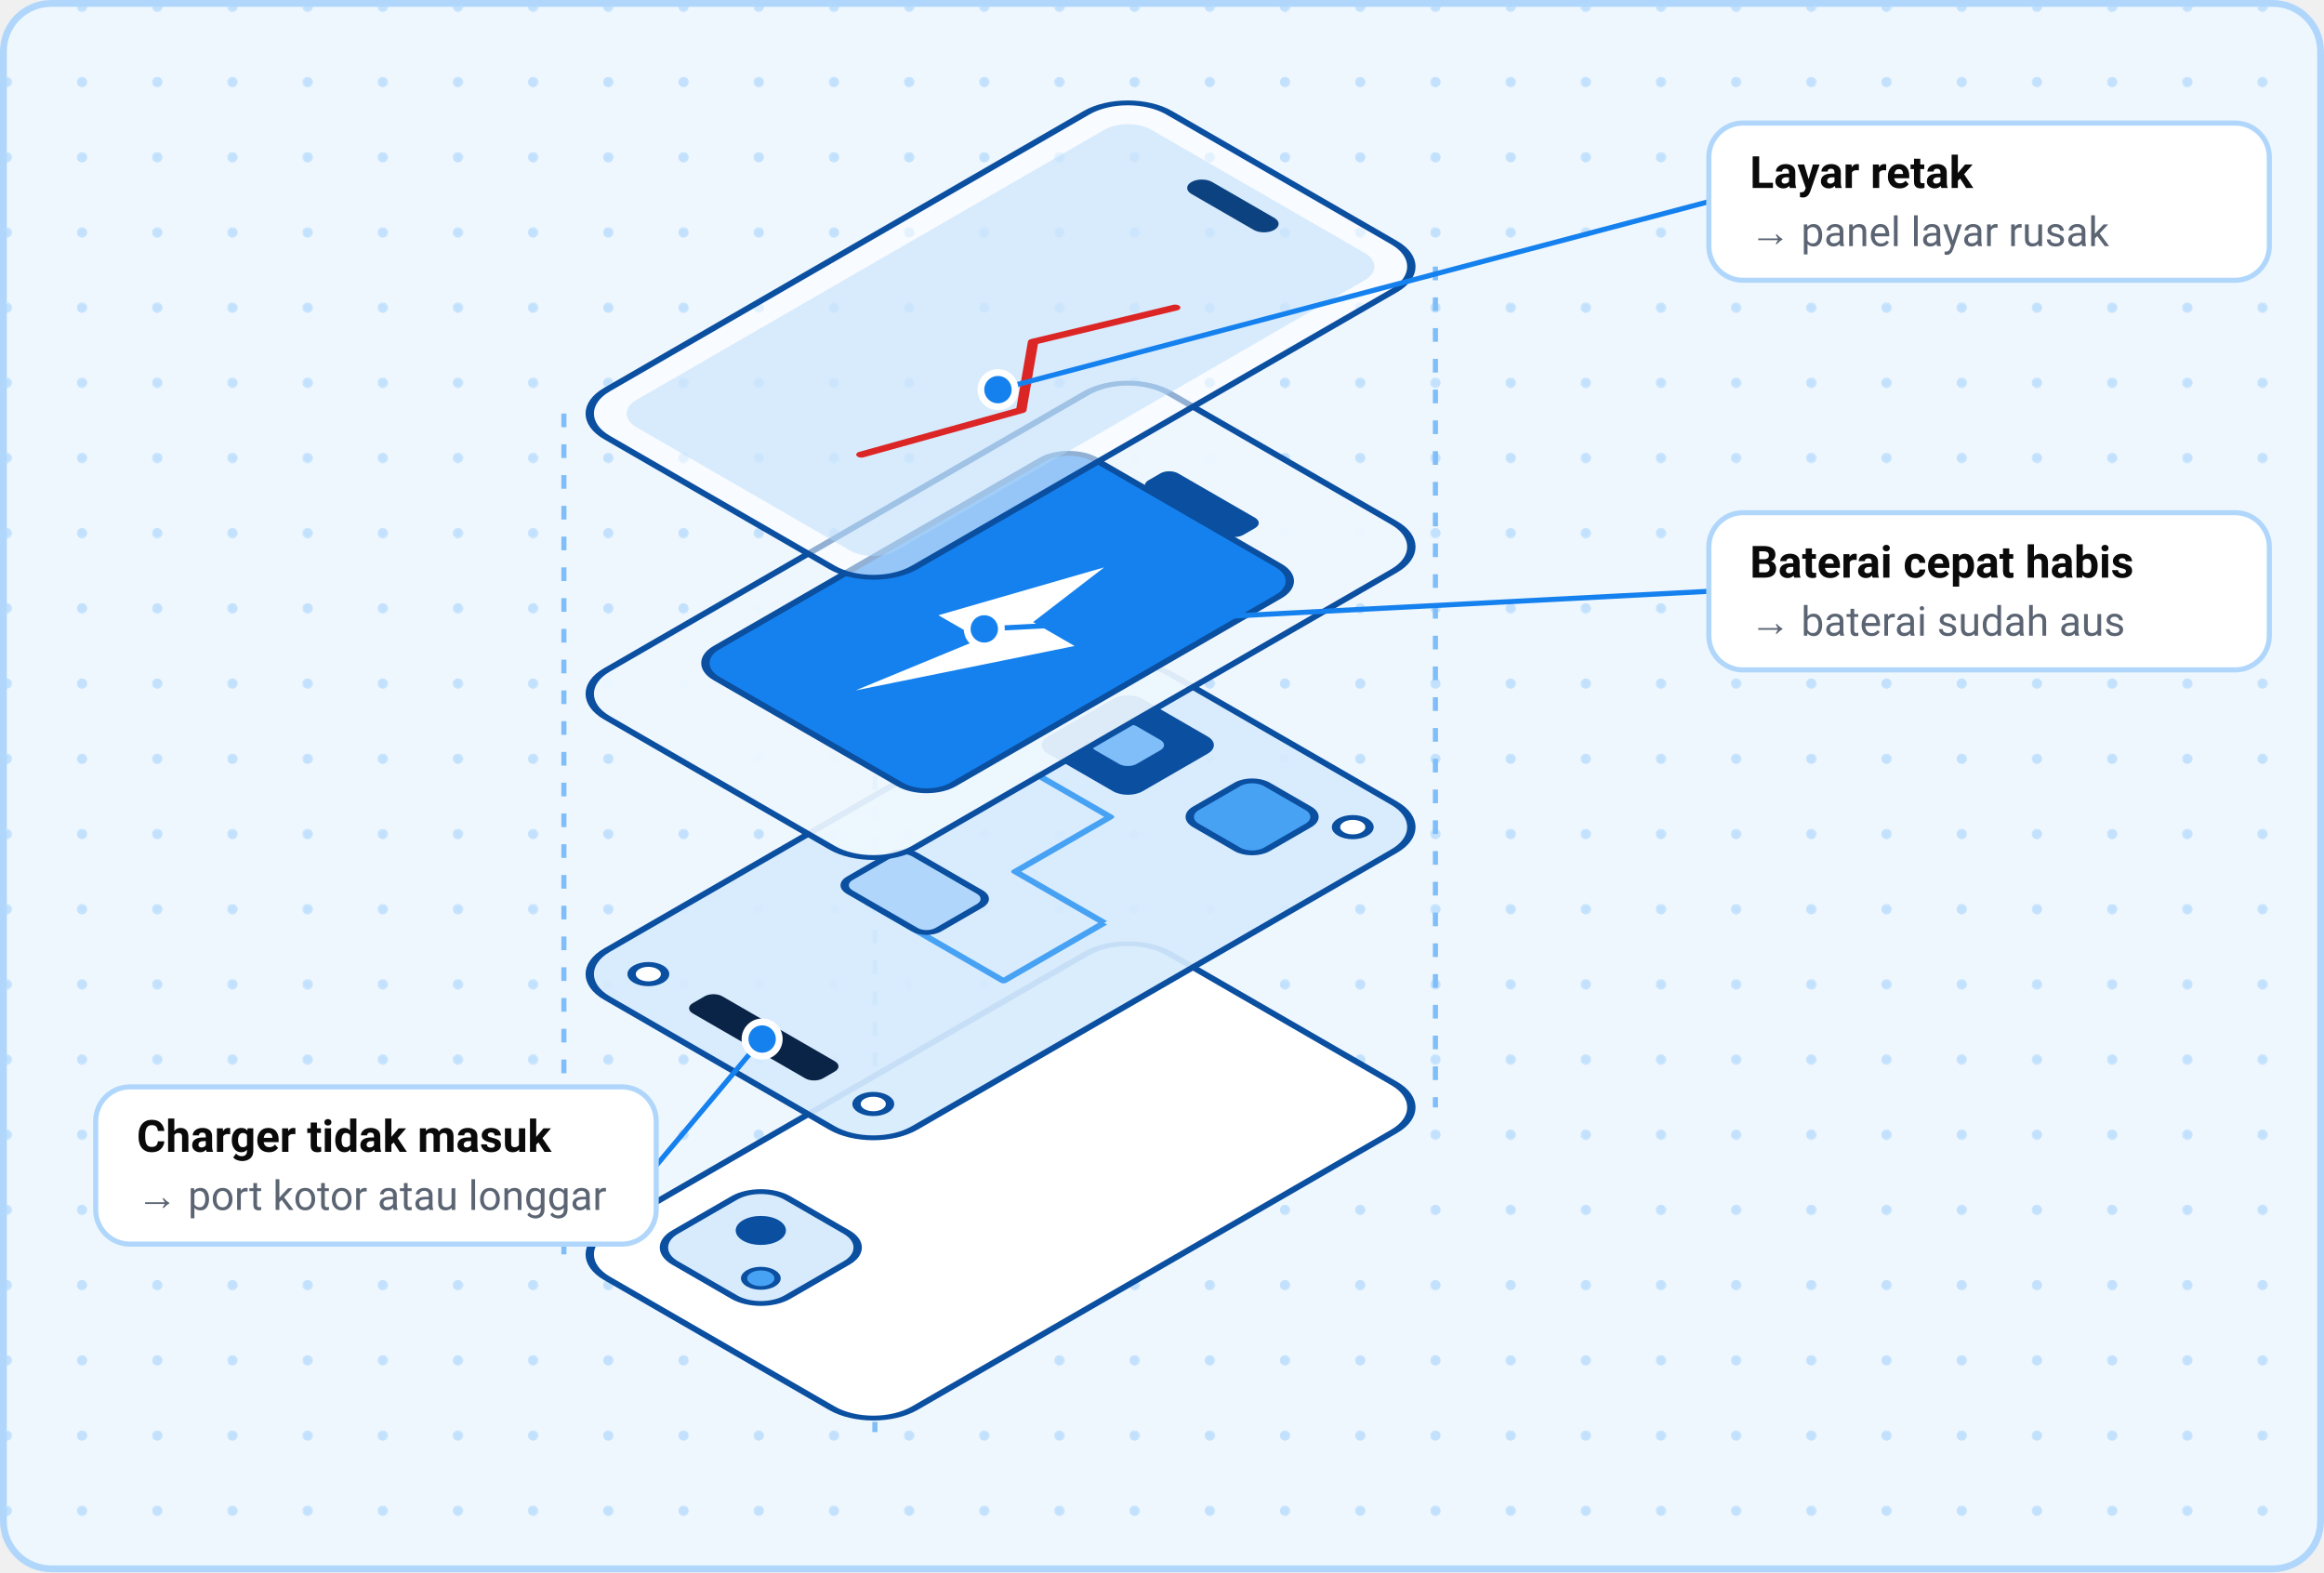
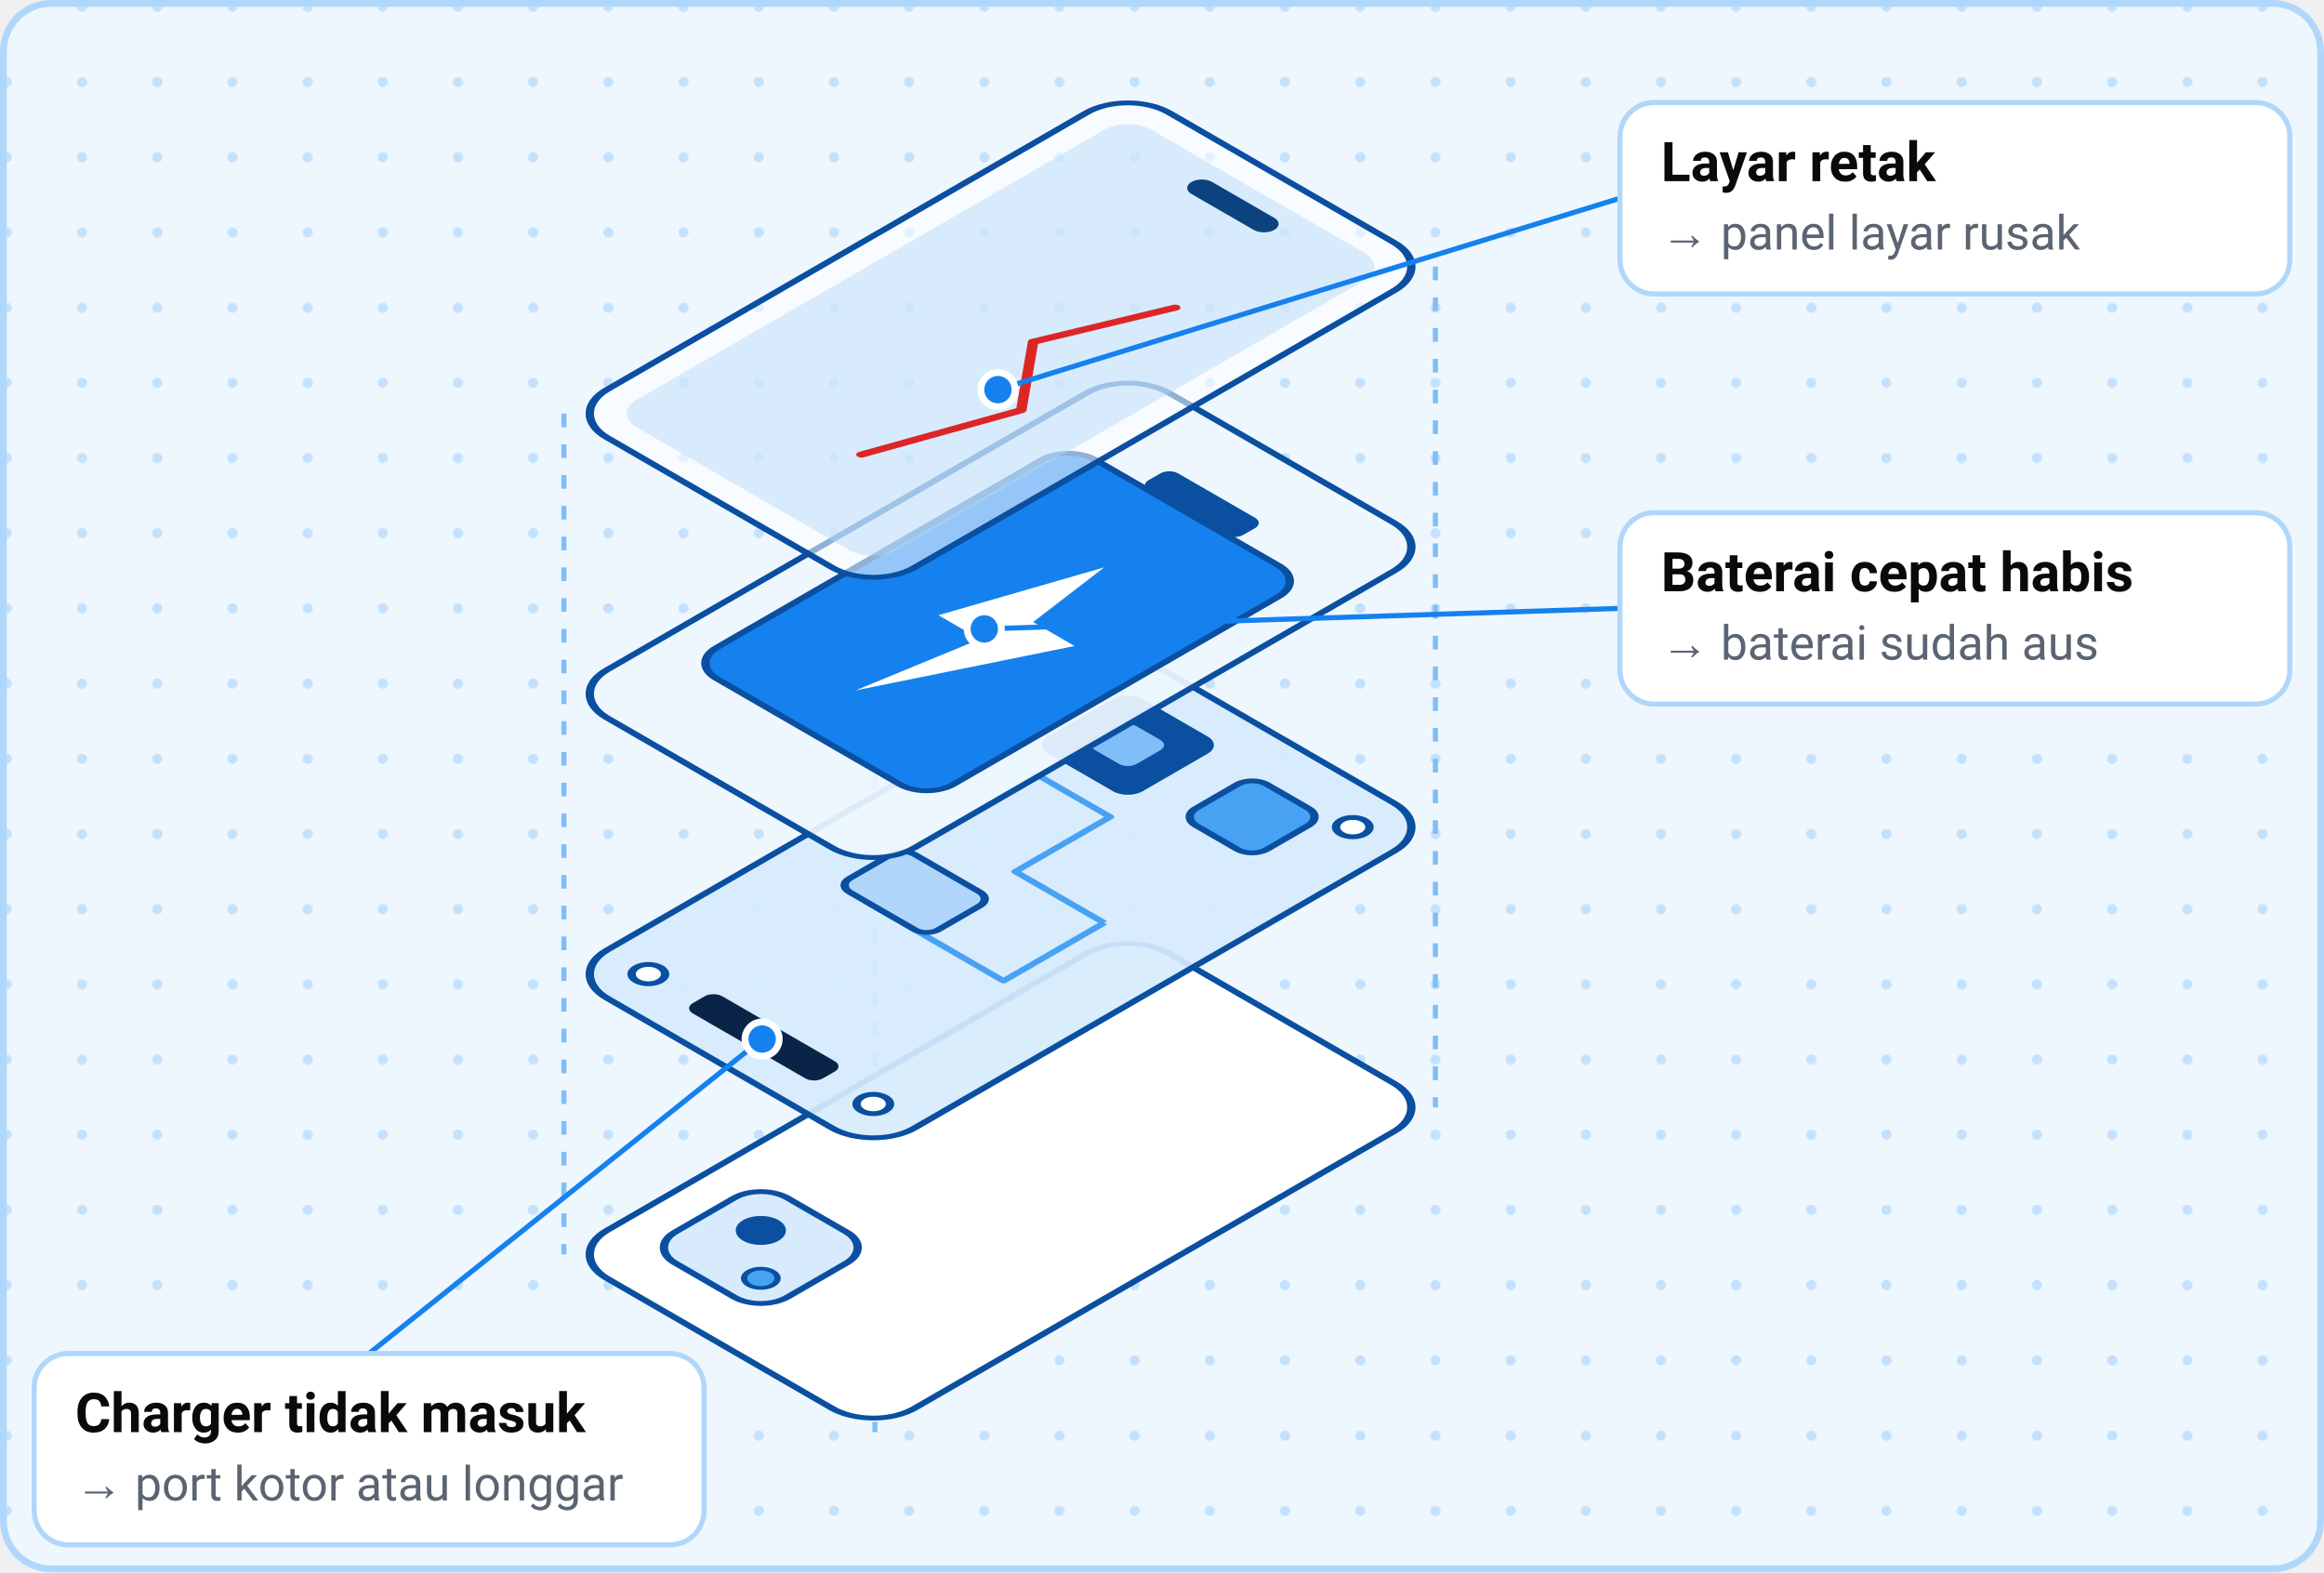
<svg xmlns="http://www.w3.org/2000/svg" viewBox="0 0 680 460" font-family="ui-sans-serif, system-ui, -apple-system, 'Segoe UI', Roboto, 'Helvetica Neue', Arial, sans-serif">
  <defs>
    <pattern id="dots" width="22" height="22" patternUnits="userSpaceOnUse">
      <circle cx="2" cy="2" r="1.5" fill="#B0D7FB" />
    </pattern>
  </defs>
  <rect x="1" y="1" width="678" height="458" rx="14" fill="#EFF7FE" stroke="#B0D7FB" stroke-width="2" />
  <rect x="1" y="1" width="678" height="458" rx="14" fill="url(#dots)" opacity=".7" />
  <line x1="165" y1="121" x2="165" y2="367" stroke="#7FBEF8" stroke-width="1.5" stroke-dasharray="4 5" />
  <line x1="256" y1="173" x2="256" y2="419" stroke="#7FBEF8" stroke-width="1.5" stroke-dasharray="4 5" />
  <line x1="420" y1="78" x2="420" y2="324" stroke="#7FBEF8" stroke-width="1.5" stroke-dasharray="4 5" />
  <g transform="matrix(.866 .5 -.866 .5 330 272)">
    <rect width="104" height="190" rx="14" fill="#FFFFFF" fill-opacity="1" stroke="#0A4FA0" stroke-width="2" />
    <rect x="12" y="136" width="38" height="38" rx="9" fill="#D7EBFD" stroke="#0A4FA0" stroke-width="2" />
    <circle cx="26" cy="150" r="6" fill="#0A4FA0" />
    <circle cx="40" cy="164" r="4" fill="#47A2F4" stroke="#0A4FA0" stroke-width="1.5" />
  </g>
  <g transform="matrix(.866 .5 -.866 .5 330 190)">
    <rect width="104" height="190" rx="14" fill="#D7EBFD" fill-opacity="0.92" stroke="#0A4FA0" stroke-width="2" />
    <path d="M20 52h26v32h30M76 84v34H30" fill="none" stroke="#47A2F4" stroke-width="2" stroke-linejoin="round" />
    <rect x="12" y="12" width="32" height="32" rx="5" fill="#0A4FA0" />
    <rect x="21" y="21" width="14" height="14" rx="3" fill="#7FBEF8" />
    <rect x="58" y="16" width="24" height="24" rx="5" fill="#47A2F4" stroke="#0A4FA0" stroke-width="2" />
    <rect x="20" y="96" width="30" height="22" rx="4" fill="#B0D7FB" stroke="#0A4FA0" stroke-width="2" />
    <rect x="30" y="170" width="44" height="10" rx="3" fill="#0A2447" />
    <circle cx="14" cy="176" r="4" fill="#FFFFFF" stroke="#0A4FA0" stroke-width="2" />
    <circle cx="90" cy="176" r="4" fill="#FFFFFF" stroke="#0A4FA0" stroke-width="2" />
    <circle cx="90" cy="14" r="4" fill="#FFFFFF" stroke="#0A4FA0" stroke-width="2" />
  </g>
  <g transform="matrix(.866 .5 -.866 .5 330 108)">
    <rect width="104" height="190" rx="14" fill="#EFF7FE" fill-opacity="0.92" stroke="#0A4FA0" stroke-width="2" />
    <rect x="36" y="22" width="32" height="10" rx="3" fill="#0A4FA0" />
    <rect x="12" y="32" width="80" height="128" rx="9" fill="#1581EE" stroke="#0A4FA0" stroke-width="2" />
    <path d="M54 62 40 104h14l-6 36 24-50H58z" fill="#FFFFFF" />
  </g>
  <g transform="matrix(.866 .5 -.866 .5 330 26)">
    <rect width="104" height="190" rx="14" fill="#FFFFFF" fill-opacity="0.55" stroke="#0A4FA0" stroke-width="2" />
    <rect x="8" y="8" width="88" height="174" rx="8" fill="#B0D7FB" fill-opacity=".45" />
    <rect x="38" y="13" width="28" height="7" rx="3.5" fill="#0D4280" />
    <path d="m72 56-14 34 18 22-14 40" fill="none" stroke="#DC2626" stroke-width="2.5" stroke-linecap="round" stroke-linejoin="round" />
  </g>
-   <path d="M500 59.0 L292 114" stroke="#1581EE" stroke-width="1.5" fill="none" />
+   <path d="M474 58.0 L292 114" stroke="#1581EE" stroke-width="1.5" fill="none" />
  <circle cx="292" cy="114" r="5" fill="#1581EE" stroke="#FFFFFF" stroke-width="2" />
-   <rect x="500" y="36" width="164" height="46" rx="10" fill="#FFFFFF" stroke="#B0D7FB" stroke-width="1.5" />
-   <text x="512" y="55" font-size="13" font-weight="600" fill="#0A0A0A">Layar retak</text>
-   <text x="512" y="72" font-size="12" fill="#5B6472">→ panel layar rusak</text>
-   <path d="M500 173.0 L288 184" stroke="#1581EE" stroke-width="1.5" fill="none" />
+   <rect x="474" y="30" width="196" height="56" rx="10" fill="#FFFFFF" stroke="#B0D7FB" stroke-width="1.5" />
+   <text x="486" y="53" font-size="16" font-weight="600" fill="#0A0A0A">Layar retak</text>
+   <text x="486" y="73" font-size="14" fill="#5B6472">→ panel layar rusak</text>
+   <path d="M474 178.0 L288 184" stroke="#1581EE" stroke-width="1.5" fill="none" />
  <circle cx="288" cy="184" r="5" fill="#1581EE" stroke="#FFFFFF" stroke-width="2" />
-   <rect x="500" y="150" width="164" height="46" rx="10" fill="#FFFFFF" stroke="#B0D7FB" stroke-width="1.5" />
-   <text x="512" y="169" font-size="13" font-weight="600" fill="#0A0A0A">Baterai cepat habis</text>
-   <text x="512" y="186" font-size="12" fill="#5B6472">→ baterai sudah aus</text>
-   <path d="M192 341.0 L223 304" stroke="#1581EE" stroke-width="1.5" fill="none" />
+   <rect x="474" y="150" width="196" height="56" rx="10" fill="#FFFFFF" stroke="#B0D7FB" stroke-width="1.5" />
+   <text x="486" y="173" font-size="16" font-weight="600" fill="#0A0A0A">Baterai cepat habis</text>
+   <text x="486" y="193" font-size="14" fill="#5B6472">→ baterai sudah aus</text>
+   <path d="M108.0 396 L223 304" stroke="#1581EE" stroke-width="1.5" fill="none" />
  <circle cx="223" cy="304" r="5" fill="#1581EE" stroke="#FFFFFF" stroke-width="2" />
-   <rect x="28" y="318" width="164" height="46" rx="10" fill="#FFFFFF" stroke="#B0D7FB" stroke-width="1.5" />
-   <text x="40" y="337" font-size="13" font-weight="600" fill="#0A0A0A">Charger tidak masuk</text>
-   <text x="40" y="354" font-size="12" fill="#5B6472">→ port kotor atau longgar</text>
+   <rect x="10" y="396" width="196" height="56" rx="10" fill="#FFFFFF" stroke="#B0D7FB" stroke-width="1.5" />
+   <text x="22" y="419" font-size="16" font-weight="600" fill="#0A0A0A">Charger tidak masuk</text>
+   <text x="22" y="439" font-size="14" fill="#5B6472">→ port kotor atau longgar</text>
</svg>
